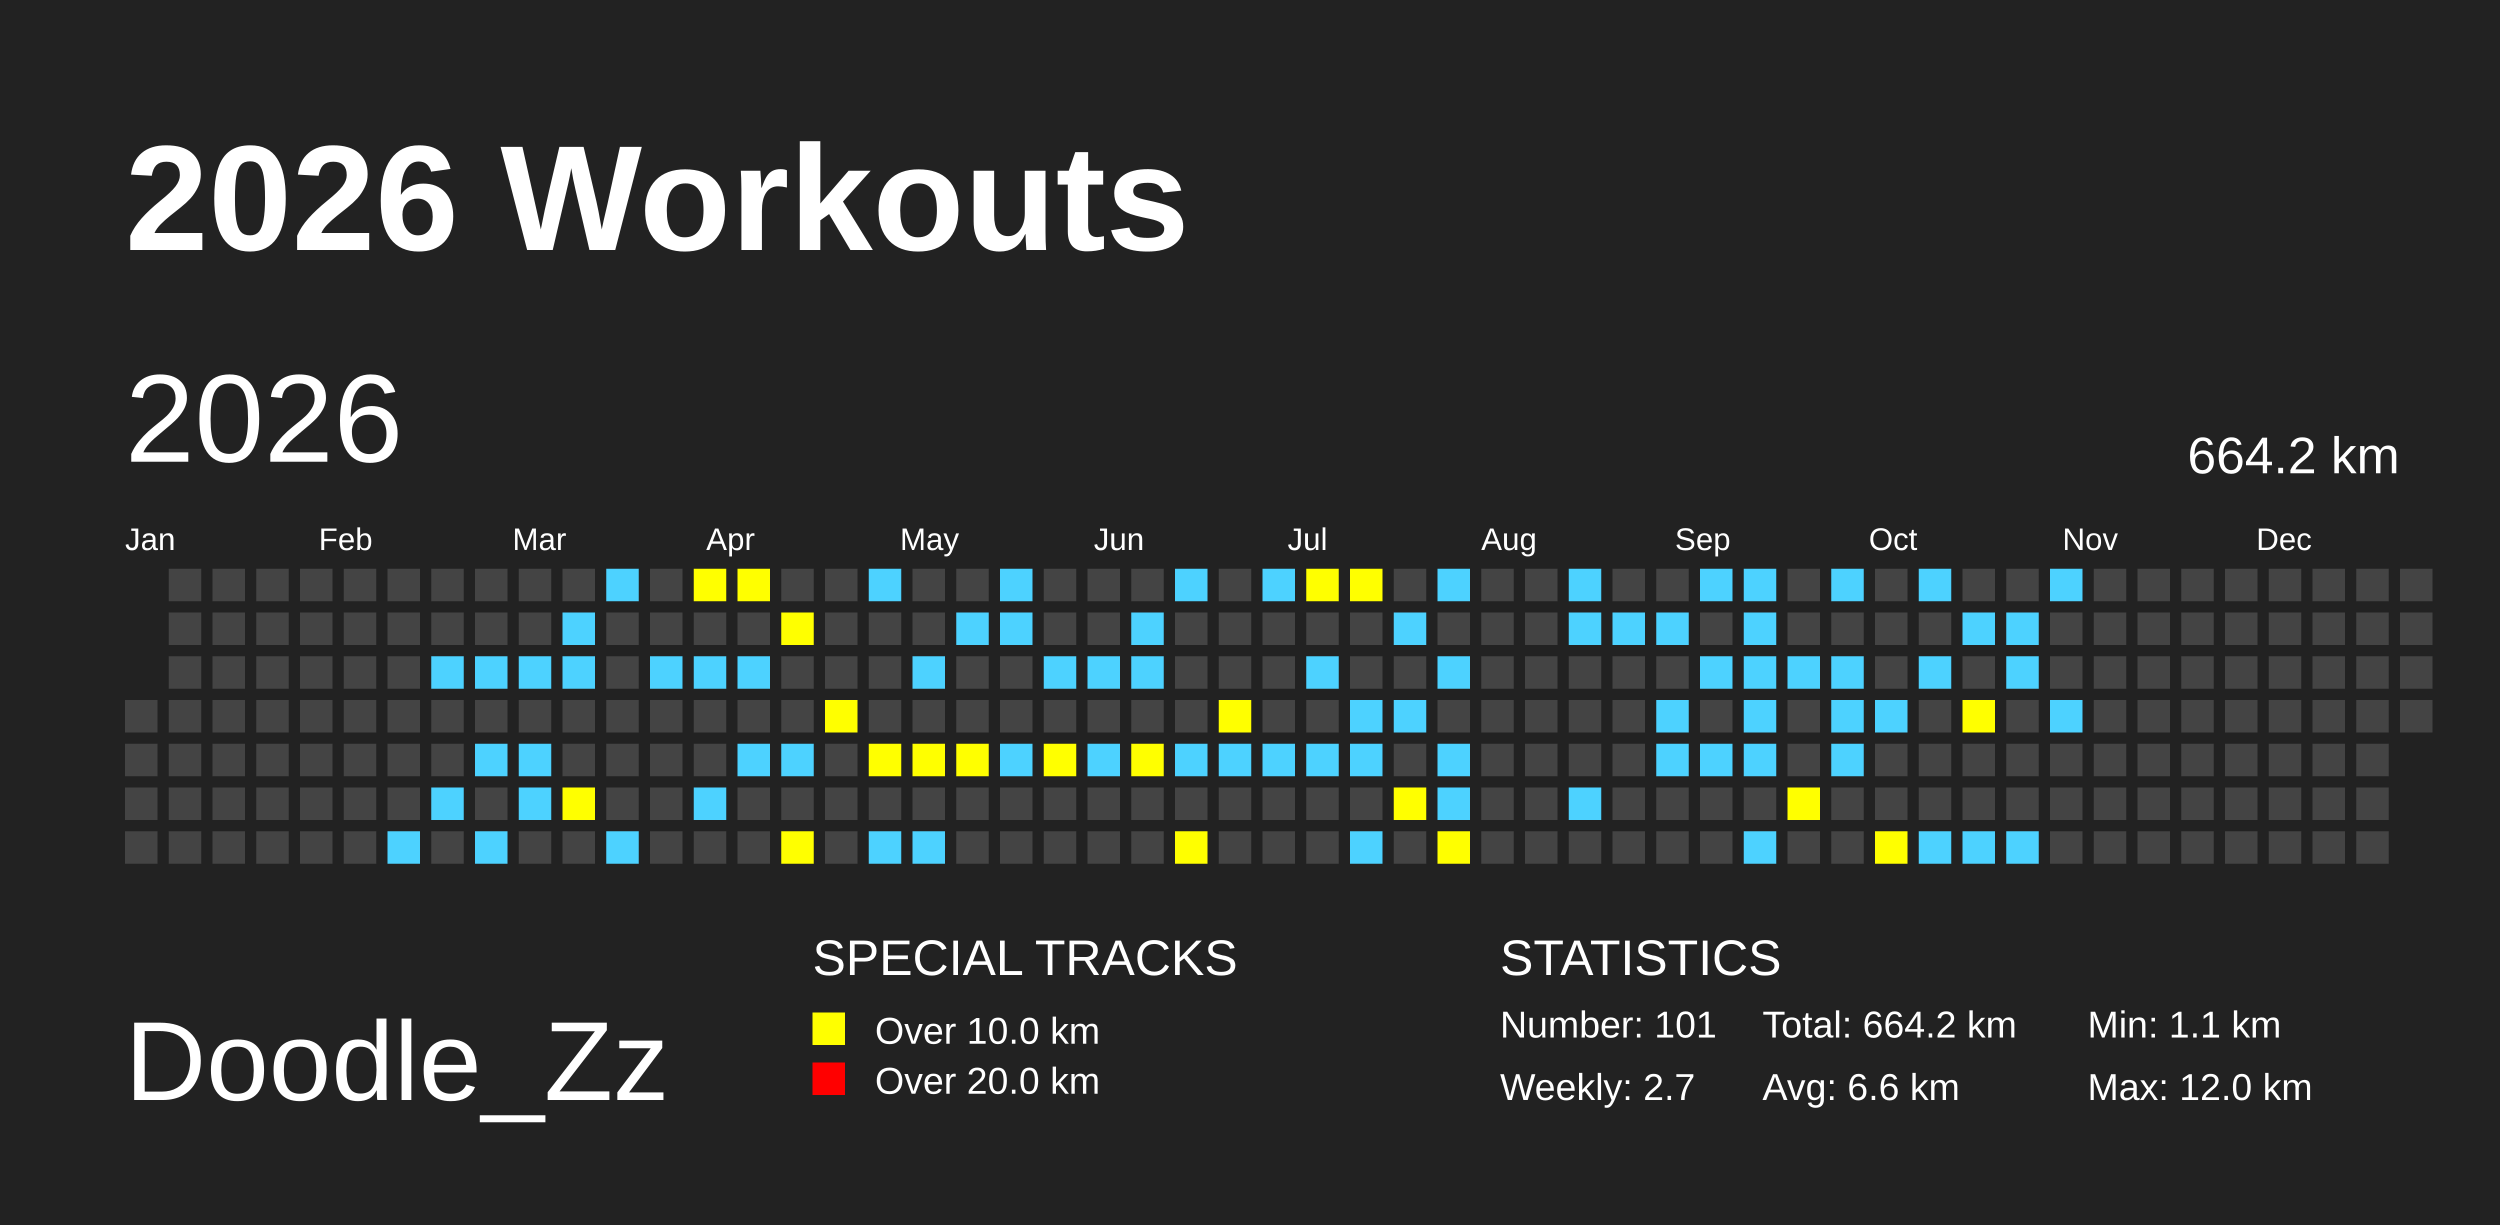
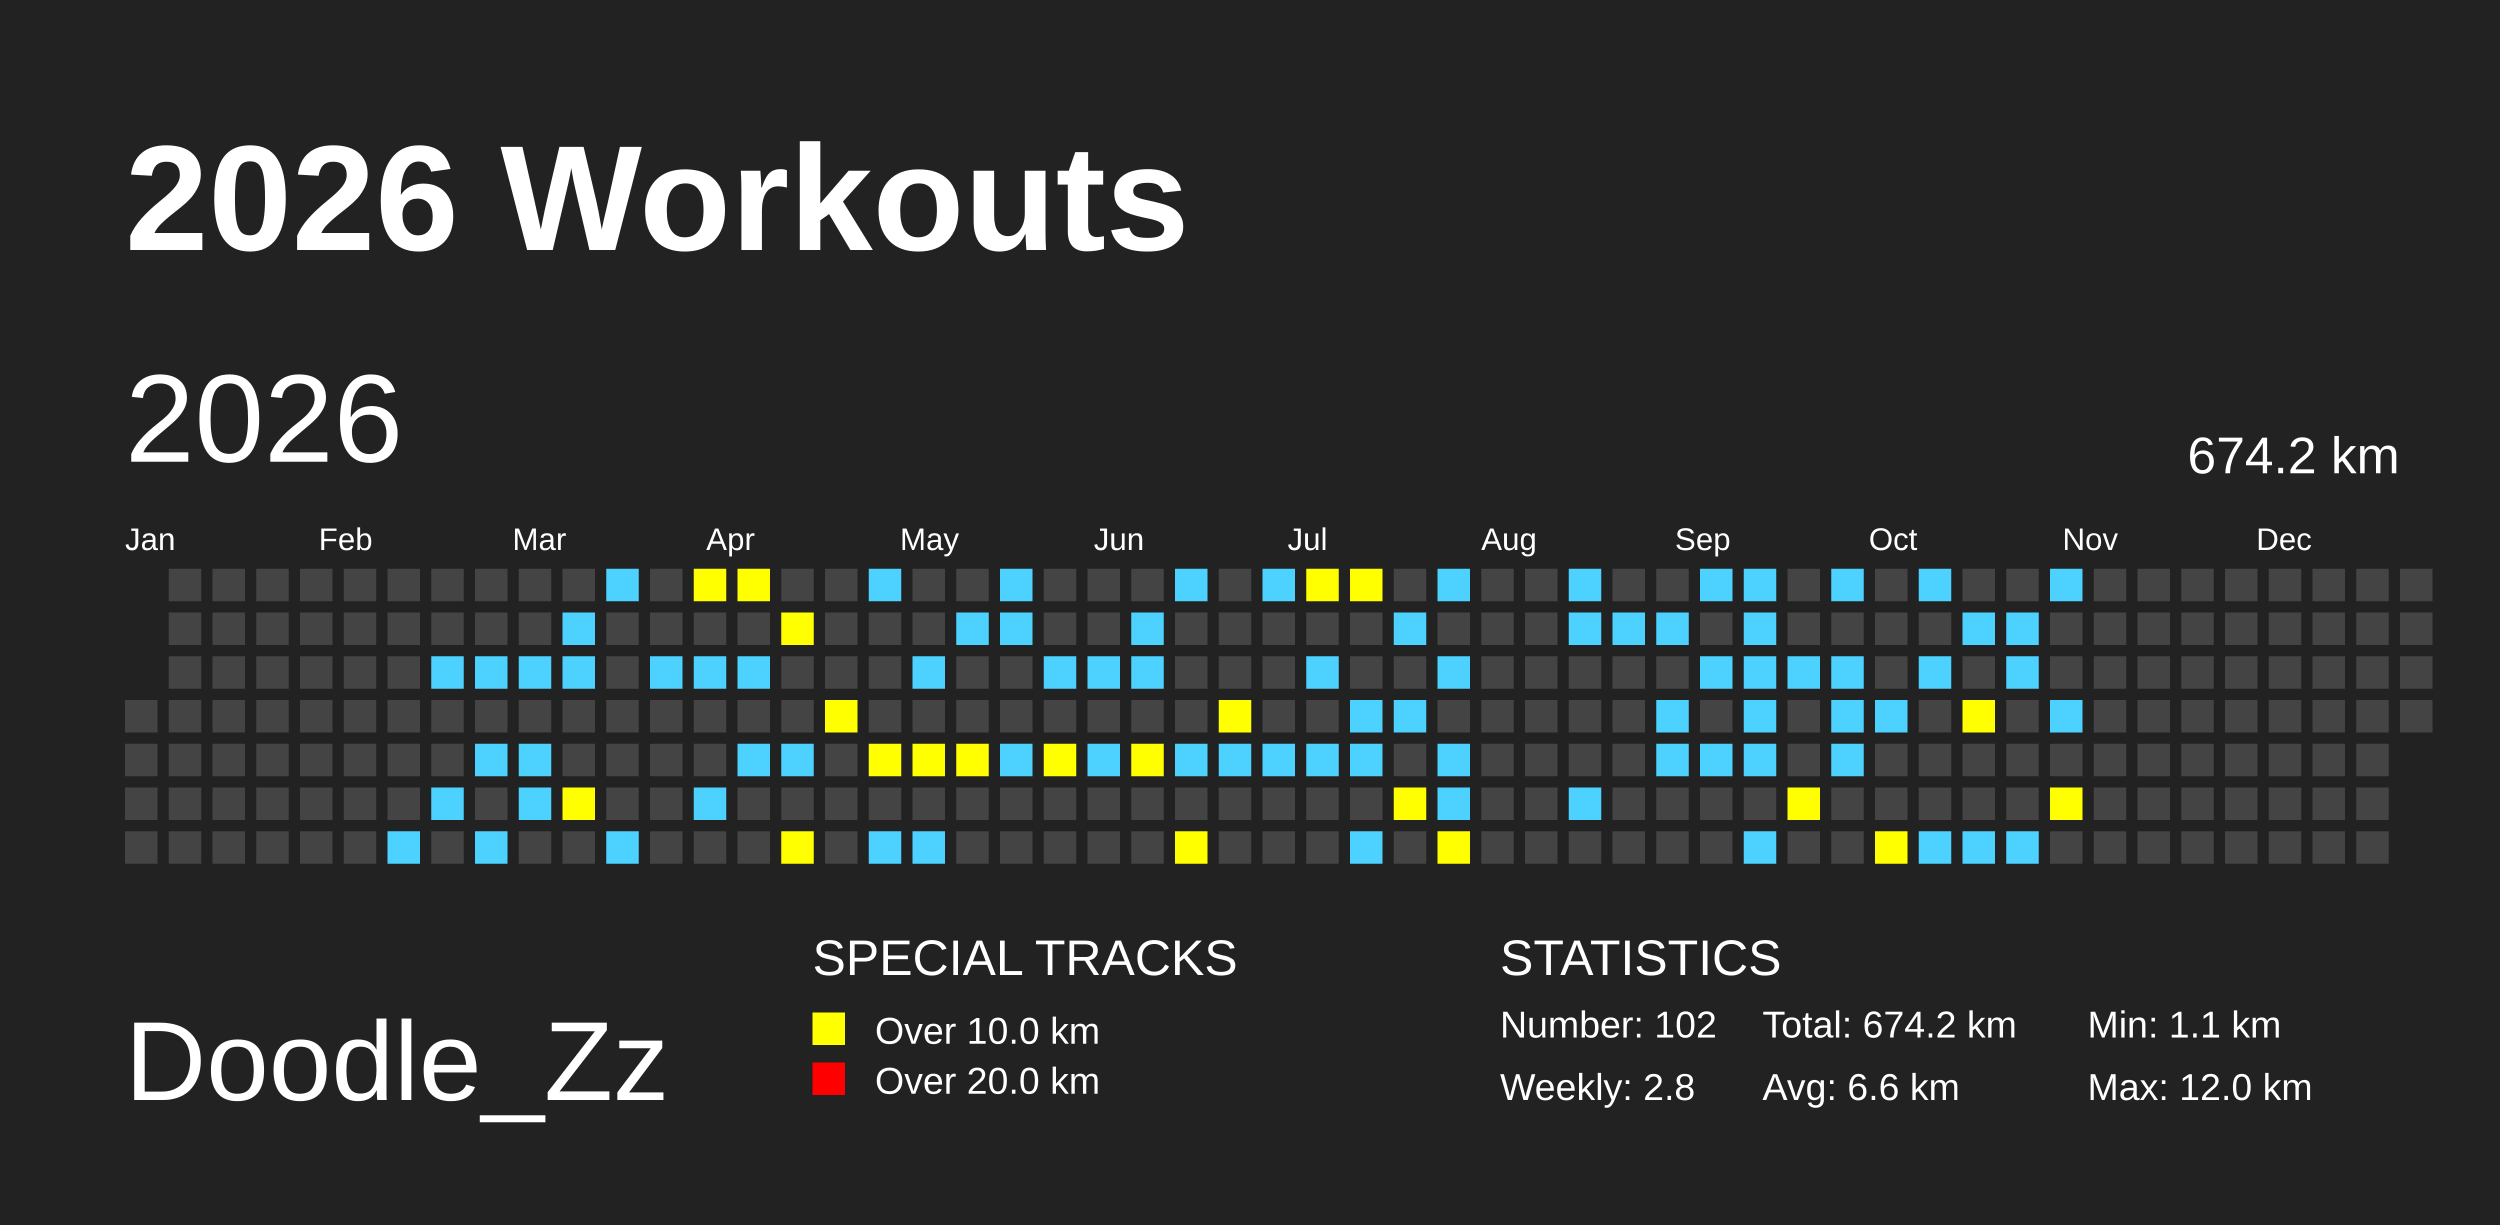
<svg xmlns="http://www.w3.org/2000/svg" baseProfile="full" height="98mm" version="1.1" viewBox="0,0,200,98" width="200mm">
  <defs>
    <pattern height="2" id="indoor-stripe" patternUnits="userSpaceOnUse" width="2">
      <line stroke="white" stroke-opacity="0.45" stroke-width="0.5" x1="0" x2="2" y1="2" y2="0" />
    </pattern>
  </defs>
  <rect fill="#222222" height="98" width="200" x="0" y="0" />
  <text fill="#FFFFFF" style="font-size:12px; font-family:Arial; font-weight:bold;" x="10" y="20">2026 Workouts</text>
  <text fill="#FFFFFF" style="font-size:9px; font-family:Arial" x="10" y="88">Doodle_Zz</text>
  <text fill="#FFFFFF" style="font-size:4px; font-family:Arial" x="65" y="78">SPECIAL TRACKS</text>
  <rect fill="yellow" height="2.6" width="2.6" x="65" y="81" />
  <text fill="#FFFFFF" style="font-size:3px; font-family:Arial" x="70" y="83.5">Over 10.0 km</text>
  <rect fill="red" height="2.6" width="2.6" x="65" y="85" />
  <text fill="#FFFFFF" style="font-size:3px; font-family:Arial" x="70" y="87.5">Over 20.0 km</text>
  <text fill="#FFFFFF" style="font-size:4px; font-family:Arial" x="120" y="78">STATISTICS</text>
-   <text fill="#FFFFFF" style="font-size:3px; font-family:Arial" x="120" y="83">Number: 101</text>
-   <text fill="#FFFFFF" style="font-size:3px; font-family:Arial" x="120" y="88">Weekly: 2.7</text>
-   <text fill="#FFFFFF" style="font-size:3px; font-family:Arial" x="141" y="83">Total: 664.2 km</text>
+   <text fill="#FFFFFF" style="font-size:3px; font-family:Arial" x="120" y="83">Number: 102</text>
+   <text fill="#FFFFFF" style="font-size:3px; font-family:Arial" x="120" y="88">Weekly: 2.8</text>
+   <text fill="#FFFFFF" style="font-size:3px; font-family:Arial" x="141" y="83">Total: 674.2 km</text>
  <text fill="#FFFFFF" style="font-size:3px; font-family:Arial" x="141" y="88">Avg: 6.6 km</text>
  <text fill="#FFFFFF" style="font-size:3px; font-family:Arial" x="167" y="83">Min: 1.1 km</text>
  <text fill="#FFFFFF" style="font-size:3px; font-family:Arial" x="167" y="88">Max: 12.0 km</text>
  <text dominant-baseline="hanging" fill="#FFFFFF" style="font-size:10.0px; font-family:Arial;" x="10" y="30">2026</text>
-   <text dominant-baseline="hanging" fill="#FFFFFF" style="font-size:4.125px; font-family:Arial;" x="175" y="35">664.2 km</text>
+   <text dominant-baseline="hanging" fill="#FFFFFF" style="font-size:4.125px; font-family:Arial;" x="175" y="35">674.2 km</text>
  <text fill="#FFFFFF" style="font-size:2.5px; font-family:Arial" x="10.0" y="44">Jan</text>
  <text fill="#FFFFFF" style="font-size:2.5px; font-family:Arial" x="25.5" y="44">Feb</text>
  <text fill="#FFFFFF" style="font-size:2.5px; font-family:Arial" x="41.0" y="44">Mar</text>
  <text fill="#FFFFFF" style="font-size:2.5px; font-family:Arial" x="56.5" y="44">Apr</text>
  <text fill="#FFFFFF" style="font-size:2.5px; font-family:Arial" x="72.0" y="44">May</text>
  <text fill="#FFFFFF" style="font-size:2.5px; font-family:Arial" x="87.5" y="44">Jun</text>
  <text fill="#FFFFFF" style="font-size:2.5px; font-family:Arial" x="103.0" y="44">Jul</text>
  <text fill="#FFFFFF" style="font-size:2.5px; font-family:Arial" x="118.5" y="44">Aug</text>
  <text fill="#FFFFFF" style="font-size:2.5px; font-family:Arial" x="134.0" y="44">Sep</text>
  <text fill="#FFFFFF" style="font-size:2.5px; font-family:Arial" x="149.5" y="44">Oct</text>
  <text fill="#FFFFFF" style="font-size:2.5px; font-family:Arial" x="165.0" y="44">Nov</text>
  <text fill="#FFFFFF" style="font-size:2.5px; font-family:Arial" x="180.5" y="44">Dec</text>
  <rect fill="#444444" height="2.6" width="2.6" x="10.0" y="56.0" />
  <rect fill="#444444" height="2.6" width="2.6" x="10.0" y="59.5" />
  <rect fill="#444444" height="2.6" width="2.6" x="10.0" y="63.0" />
  <rect fill="#444444" height="2.6" width="2.6" x="10.0" y="66.5" />
  <rect fill="#444444" height="2.6" width="2.6" x="13.5" y="45.5" />
  <rect fill="#444444" height="2.6" width="2.6" x="13.5" y="49.0" />
  <rect fill="#444444" height="2.6" width="2.6" x="13.5" y="52.5" />
  <rect fill="#444444" height="2.6" width="2.6" x="13.5" y="56.0" />
  <rect fill="#444444" height="2.6" width="2.6" x="13.5" y="59.5" />
  <rect fill="#444444" height="2.6" width="2.6" x="13.5" y="63.0" />
  <rect fill="#444444" height="2.6" width="2.6" x="13.5" y="66.5" />
  <rect fill="#444444" height="2.6" width="2.6" x="17.0" y="45.5" />
  <rect fill="#444444" height="2.6" width="2.6" x="17.0" y="49.0" />
  <rect fill="#444444" height="2.6" width="2.6" x="17.0" y="52.5" />
  <rect fill="#444444" height="2.6" width="2.6" x="17.0" y="56.0" />
  <rect fill="#444444" height="2.6" width="2.6" x="17.0" y="59.5" />
  <rect fill="#444444" height="2.6" width="2.6" x="17.0" y="63.0" />
  <rect fill="#444444" height="2.6" width="2.6" x="17.0" y="66.5" />
  <rect fill="#444444" height="2.6" width="2.6" x="20.5" y="45.5" />
  <rect fill="#444444" height="2.6" width="2.6" x="20.5" y="49.0" />
  <rect fill="#444444" height="2.6" width="2.6" x="20.5" y="52.5" />
  <rect fill="#444444" height="2.6" width="2.6" x="20.5" y="56.0" />
  <rect fill="#444444" height="2.6" width="2.6" x="20.5" y="59.5" />
  <rect fill="#444444" height="2.6" width="2.6" x="20.5" y="63.0" />
  <rect fill="#444444" height="2.6" width="2.6" x="20.5" y="66.5" />
  <rect fill="#444444" height="2.6" width="2.6" x="24.0" y="45.5" />
  <rect fill="#444444" height="2.6" width="2.6" x="24.0" y="49.0" />
  <rect fill="#444444" height="2.6" width="2.6" x="24.0" y="52.5" />
  <rect fill="#444444" height="2.6" width="2.6" x="24.0" y="56.0" />
  <rect fill="#444444" height="2.6" width="2.6" x="24.0" y="59.5" />
  <rect fill="#444444" height="2.6" width="2.6" x="24.0" y="63.0" />
  <rect fill="#444444" height="2.6" width="2.6" x="24.0" y="66.5" />
  <rect fill="#444444" height="2.6" width="2.6" x="27.5" y="45.5" />
  <rect fill="#444444" height="2.6" width="2.6" x="27.5" y="49.0" />
  <rect fill="#444444" height="2.6" width="2.6" x="27.5" y="52.5" />
  <rect fill="#444444" height="2.6" width="2.6" x="27.5" y="56.0" />
  <rect fill="#444444" height="2.6" width="2.6" x="27.5" y="59.5" />
  <rect fill="#444444" height="2.6" width="2.6" x="27.5" y="63.0" />
  <rect fill="#444444" height="2.6" width="2.6" x="27.5" y="66.5" />
  <rect fill="#444444" height="2.6" width="2.6" x="31.0" y="45.5" />
  <rect fill="#444444" height="2.6" width="2.6" x="31.0" y="49.0" />
  <rect fill="#444444" height="2.6" width="2.6" x="31.0" y="52.5" />
  <rect fill="#444444" height="2.6" width="2.6" x="31.0" y="56.0" />
  <rect fill="#444444" height="2.6" width="2.6" x="31.0" y="59.5" />
  <rect fill="#444444" height="2.6" width="2.6" x="31.0" y="63.0" />
  <rect fill="#4DD2FF" height="2.6" width="2.6" x="31.0" y="66.5" />
  <rect fill="#444444" height="2.6" width="2.6" x="34.5" y="45.5" />
  <rect fill="#444444" height="2.6" width="2.6" x="34.5" y="49.0" />
  <rect fill="#4DD2FF" height="2.6" width="2.6" x="34.5" y="52.5" />
  <rect fill="#444444" height="2.6" width="2.6" x="34.5" y="56.0" />
  <rect fill="#444444" height="2.6" width="2.6" x="34.5" y="59.5" />
  <rect fill="#4DD2FF" height="2.6" width="2.6" x="34.5" y="63.0" />
  <rect fill="#444444" height="2.6" width="2.6" x="34.5" y="66.5" />
  <rect fill="#444444" height="2.6" width="2.6" x="38.0" y="45.5" />
  <rect fill="#444444" height="2.6" width="2.6" x="38.0" y="49.0" />
  <rect fill="#4DD2FF" height="2.6" width="2.6" x="38.0" y="52.5" />
  <rect fill="#444444" height="2.6" width="2.6" x="38.0" y="56.0" />
  <rect fill="#4DD2FF" height="2.6" width="2.6" x="38.0" y="59.5" />
  <rect fill="#444444" height="2.6" width="2.6" x="38.0" y="63.0" />
  <rect fill="#4DD2FF" height="2.6" width="2.6" x="38.0" y="66.5" />
  <rect fill="#444444" height="2.6" width="2.6" x="41.5" y="45.5" />
  <rect fill="#444444" height="2.6" width="2.6" x="41.5" y="49.0" />
  <rect fill="#4DD2FF" height="2.6" width="2.6" x="41.5" y="52.5" />
  <rect fill="#444444" height="2.6" width="2.6" x="41.5" y="56.0" />
  <rect fill="#4DD2FF" height="2.6" width="2.6" x="41.5" y="59.5" />
  <rect fill="#4DD2FF" height="2.6" width="2.6" x="41.5" y="63.0" />
  <rect fill="#444444" height="2.6" width="2.6" x="41.5" y="66.5" />
  <rect fill="#444444" height="2.6" width="2.6" x="45.0" y="45.5" />
  <rect fill="#4DD2FF" height="2.6" width="2.6" x="45.0" y="49.0" />
  <rect fill="#4DD2FF" height="2.6" width="2.6" x="45.0" y="52.5" />
  <rect fill="#444444" height="2.6" width="2.6" x="45.0" y="56.0" />
  <rect fill="#444444" height="2.6" width="2.6" x="45.0" y="59.5" />
  <rect fill="yellow" height="2.6" width="2.6" x="45.0" y="63.0" />
  <rect fill="#444444" height="2.6" width="2.6" x="45.0" y="66.5" />
  <rect fill="#4DD2FF" height="2.6" width="2.6" x="48.5" y="45.5" />
  <rect fill="#444444" height="2.6" width="2.6" x="48.5" y="49.0" />
  <rect fill="#444444" height="2.6" width="2.6" x="48.5" y="52.5" />
  <rect fill="#444444" height="2.6" width="2.6" x="48.5" y="56.0" />
  <rect fill="#444444" height="2.6" width="2.6" x="48.5" y="59.5" />
  <rect fill="#444444" height="2.6" width="2.6" x="48.5" y="63.0" />
  <rect fill="#4DD2FF" height="2.6" width="2.6" x="48.5" y="66.5" />
  <rect fill="#444444" height="2.6" width="2.6" x="52.0" y="45.5" />
  <rect fill="#444444" height="2.6" width="2.6" x="52.0" y="49.0" />
  <rect fill="#4DD2FF" height="2.6" width="2.6" x="52.0" y="52.5" />
  <rect fill="#444444" height="2.6" width="2.6" x="52.0" y="56.0" />
  <rect fill="#444444" height="2.6" width="2.6" x="52.0" y="59.5" />
  <rect fill="#444444" height="2.6" width="2.6" x="52.0" y="63.0" />
  <rect fill="#444444" height="2.6" width="2.6" x="52.0" y="66.5" />
  <rect fill="yellow" height="2.6" width="2.6" x="55.5" y="45.5" />
  <rect fill="#444444" height="2.6" width="2.6" x="55.5" y="49.0" />
  <rect fill="#4DD2FF" height="2.6" width="2.6" x="55.5" y="52.5" />
  <rect fill="#444444" height="2.6" width="2.6" x="55.5" y="56.0" />
  <rect fill="#444444" height="2.6" width="2.6" x="55.5" y="59.5" />
  <rect fill="#4DD2FF" height="2.6" width="2.6" x="55.5" y="63.0" />
  <rect fill="#444444" height="2.6" width="2.6" x="55.5" y="66.5" />
  <rect fill="yellow" height="2.6" width="2.6" x="59.0" y="45.5" />
  <rect fill="#444444" height="2.6" width="2.6" x="59.0" y="49.0" />
  <rect fill="#4DD2FF" height="2.6" width="2.6" x="59.0" y="52.5" />
  <rect fill="#444444" height="2.6" width="2.6" x="59.0" y="56.0" />
  <rect fill="#4DD2FF" height="2.6" width="2.6" x="59.0" y="59.5" />
  <rect fill="#444444" height="2.6" width="2.6" x="59.0" y="63.0" />
  <rect fill="#444444" height="2.6" width="2.6" x="59.0" y="66.5" />
  <rect fill="#444444" height="2.6" width="2.6" x="62.5" y="45.5" />
  <rect fill="yellow" height="2.6" width="2.6" x="62.5" y="49.0" />
  <rect fill="#444444" height="2.6" width="2.6" x="62.5" y="52.5" />
  <rect fill="#444444" height="2.6" width="2.6" x="62.5" y="56.0" />
  <rect fill="#4DD2FF" height="2.6" width="2.6" x="62.5" y="59.5" />
  <rect fill="#444444" height="2.6" width="2.6" x="62.5" y="63.0" />
  <rect fill="yellow" height="2.6" width="2.6" x="62.5" y="66.5" />
  <rect fill="#444444" height="2.6" width="2.6" x="66.0" y="45.5" />
  <rect fill="#444444" height="2.6" width="2.6" x="66.0" y="49.0" />
  <rect fill="#444444" height="2.6" width="2.6" x="66.0" y="52.5" />
  <rect fill="yellow" height="2.6" width="2.6" x="66.0" y="56.0" />
  <rect fill="#444444" height="2.6" width="2.6" x="66.0" y="59.5" />
  <rect fill="#444444" height="2.6" width="2.6" x="66.0" y="63.0" />
  <rect fill="#444444" height="2.6" width="2.6" x="66.0" y="66.5" />
  <rect fill="#4DD2FF" height="2.6" width="2.6" x="69.5" y="45.5" />
  <rect fill="#444444" height="2.6" width="2.6" x="69.5" y="49.0" />
  <rect fill="#444444" height="2.6" width="2.6" x="69.5" y="52.5" />
  <rect fill="#444444" height="2.6" width="2.6" x="69.5" y="56.0" />
  <rect fill="yellow" height="2.6" width="2.6" x="69.5" y="59.5" />
  <rect fill="#444444" height="2.6" width="2.6" x="69.5" y="63.0" />
  <rect fill="#4DD2FF" height="2.6" width="2.6" x="69.5" y="66.5" />
  <rect fill="#444444" height="2.6" width="2.6" x="73.0" y="45.5" />
  <rect fill="#444444" height="2.6" width="2.6" x="73.0" y="49.0" />
  <rect fill="#4DD2FF" height="2.6" width="2.6" x="73.0" y="52.5" />
  <rect fill="#444444" height="2.6" width="2.6" x="73.0" y="56.0" />
  <rect fill="yellow" height="2.6" width="2.6" x="73.0" y="59.5" />
  <rect fill="#444444" height="2.6" width="2.6" x="73.0" y="63.0" />
  <rect fill="#4DD2FF" height="2.6" width="2.6" x="73.0" y="66.5" />
  <rect fill="#444444" height="2.6" width="2.6" x="76.5" y="45.5" />
  <rect fill="#4DD2FF" height="2.6" width="2.6" x="76.5" y="49.0" />
  <rect fill="#444444" height="2.6" width="2.6" x="76.5" y="52.5" />
  <rect fill="#444444" height="2.6" width="2.6" x="76.5" y="56.0" />
  <rect fill="yellow" height="2.6" width="2.6" x="76.5" y="59.5" />
  <rect fill="#444444" height="2.6" width="2.6" x="76.5" y="63.0" />
  <rect fill="#444444" height="2.6" width="2.6" x="76.5" y="66.5" />
  <rect fill="#4DD2FF" height="2.6" width="2.6" x="80.0" y="45.5" />
  <rect fill="#4DD2FF" height="2.6" width="2.6" x="80.0" y="49.0" />
  <rect fill="#444444" height="2.6" width="2.6" x="80.0" y="52.5" />
  <rect fill="#444444" height="2.6" width="2.6" x="80.0" y="56.0" />
  <rect fill="#4DD2FF" height="2.6" width="2.6" x="80.0" y="59.5" />
  <rect fill="#444444" height="2.6" width="2.6" x="80.0" y="63.0" />
  <rect fill="#444444" height="2.6" width="2.6" x="80.0" y="66.5" />
  <rect fill="#444444" height="2.6" width="2.6" x="83.5" y="45.5" />
  <rect fill="#444444" height="2.6" width="2.6" x="83.5" y="49.0" />
  <rect fill="#4DD2FF" height="2.6" width="2.6" x="83.5" y="52.5" />
  <rect fill="#444444" height="2.6" width="2.6" x="83.5" y="56.0" />
  <rect fill="yellow" height="2.6" width="2.6" x="83.5" y="59.5" />
  <rect fill="#444444" height="2.6" width="2.6" x="83.5" y="63.0" />
  <rect fill="#444444" height="2.6" width="2.6" x="83.5" y="66.5" />
  <rect fill="#444444" height="2.6" width="2.6" x="87.0" y="45.5" />
  <rect fill="#444444" height="2.6" width="2.6" x="87.0" y="49.0" />
  <rect fill="#4DD2FF" height="2.6" width="2.6" x="87.0" y="52.5" />
  <rect fill="#444444" height="2.6" width="2.6" x="87.0" y="56.0" />
  <rect fill="#4DD2FF" height="2.6" width="2.6" x="87.0" y="59.5" />
  <rect fill="#444444" height="2.6" width="2.6" x="87.0" y="63.0" />
  <rect fill="#444444" height="2.6" width="2.6" x="87.0" y="66.5" />
  <rect fill="#444444" height="2.6" width="2.6" x="90.5" y="45.5" />
  <rect fill="#4DD2FF" height="2.6" width="2.6" x="90.5" y="49.0" />
  <rect fill="#4DD2FF" height="2.6" width="2.6" x="90.5" y="52.5" />
  <rect fill="#444444" height="2.6" width="2.6" x="90.5" y="56.0" />
  <rect fill="yellow" height="2.6" width="2.6" x="90.5" y="59.5" />
  <rect fill="#444444" height="2.6" width="2.6" x="90.5" y="63.0" />
  <rect fill="#444444" height="2.6" width="2.6" x="90.5" y="66.5" />
  <rect fill="#4DD2FF" height="2.6" width="2.6" x="94.0" y="45.5" />
  <rect fill="#444444" height="2.6" width="2.6" x="94.0" y="49.0" />
  <rect fill="#444444" height="2.6" width="2.6" x="94.0" y="52.5" />
  <rect fill="#444444" height="2.6" width="2.6" x="94.0" y="56.0" />
  <rect fill="#4DD2FF" height="2.6" width="2.6" x="94.0" y="59.5" />
  <rect fill="#444444" height="2.6" width="2.6" x="94.0" y="63.0" />
  <rect fill="yellow" height="2.6" width="2.6" x="94.0" y="66.5" />
  <rect fill="#444444" height="2.6" width="2.6" x="97.5" y="45.5" />
  <rect fill="#444444" height="2.6" width="2.6" x="97.5" y="49.0" />
  <rect fill="#444444" height="2.6" width="2.6" x="97.5" y="52.5" />
  <rect fill="yellow" height="2.6" width="2.6" x="97.5" y="56.0" />
  <rect fill="#4DD2FF" height="2.6" width="2.6" x="97.5" y="59.5" />
  <rect fill="#444444" height="2.6" width="2.6" x="97.5" y="63.0" />
  <rect fill="#444444" height="2.6" width="2.6" x="97.5" y="66.5" />
  <rect fill="#4DD2FF" height="2.6" width="2.6" x="101.0" y="45.5" />
  <rect fill="#444444" height="2.6" width="2.6" x="101.0" y="49.0" />
  <rect fill="#444444" height="2.6" width="2.6" x="101.0" y="52.5" />
  <rect fill="#444444" height="2.6" width="2.6" x="101.0" y="56.0" />
  <rect fill="#4DD2FF" height="2.6" width="2.6" x="101.0" y="59.5" />
  <rect fill="#444444" height="2.6" width="2.6" x="101.0" y="63.0" />
  <rect fill="#444444" height="2.6" width="2.6" x="101.0" y="66.5" />
  <rect fill="yellow" height="2.6" width="2.6" x="104.5" y="45.5" />
  <rect fill="#444444" height="2.6" width="2.6" x="104.5" y="49.0" />
  <rect fill="#4DD2FF" height="2.6" width="2.6" x="104.5" y="52.5" />
  <rect fill="#444444" height="2.6" width="2.6" x="104.5" y="56.0" />
  <rect fill="#4DD2FF" height="2.6" width="2.6" x="104.5" y="59.5" />
  <rect fill="#444444" height="2.6" width="2.6" x="104.5" y="63.0" />
  <rect fill="#444444" height="2.6" width="2.6" x="104.5" y="66.5" />
  <rect fill="yellow" height="2.6" width="2.6" x="108.0" y="45.5" />
  <rect fill="#444444" height="2.6" width="2.6" x="108.0" y="49.0" />
  <rect fill="#444444" height="2.6" width="2.6" x="108.0" y="52.5" />
  <rect fill="#4DD2FF" height="2.6" width="2.6" x="108.0" y="56.0" />
  <rect fill="#4DD2FF" height="2.6" width="2.6" x="108.0" y="59.5" />
  <rect fill="#444444" height="2.6" width="2.6" x="108.0" y="63.0" />
  <rect fill="#4DD2FF" height="2.6" width="2.6" x="108.0" y="66.5" />
  <rect fill="#444444" height="2.6" width="2.6" x="111.5" y="45.5" />
  <rect fill="#4DD2FF" height="2.6" width="2.6" x="111.5" y="49.0" />
  <rect fill="#444444" height="2.6" width="2.6" x="111.5" y="52.5" />
  <rect fill="#4DD2FF" height="2.6" width="2.6" x="111.5" y="56.0" />
  <rect fill="#444444" height="2.6" width="2.6" x="111.5" y="59.5" />
  <rect fill="yellow" height="2.6" width="2.6" x="111.5" y="63.0" />
  <rect fill="#444444" height="2.6" width="2.6" x="111.5" y="66.5" />
  <rect fill="#4DD2FF" height="2.6" width="2.6" x="115.0" y="45.5" />
  <rect fill="#444444" height="2.6" width="2.6" x="115.0" y="49.0" />
  <rect fill="#4DD2FF" height="2.6" width="2.6" x="115.0" y="52.5" />
  <rect fill="#444444" height="2.6" width="2.6" x="115.0" y="56.0" />
  <rect fill="#4DD2FF" height="2.6" width="2.6" x="115.0" y="59.5" />
  <rect fill="#4DD2FF" height="2.6" width="2.6" x="115.0" y="63.0" />
  <rect fill="yellow" height="2.6" width="2.6" x="115.0" y="66.5" />
  <rect fill="#444444" height="2.6" width="2.6" x="118.5" y="45.5" />
  <rect fill="#444444" height="2.6" width="2.6" x="118.5" y="49.0" />
  <rect fill="#444444" height="2.6" width="2.6" x="118.5" y="52.5" />
  <rect fill="#444444" height="2.6" width="2.6" x="118.5" y="56.0" />
  <rect fill="#444444" height="2.6" width="2.6" x="118.5" y="59.5" />
  <rect fill="#444444" height="2.6" width="2.6" x="118.5" y="63.0" />
  <rect fill="#444444" height="2.6" width="2.6" x="118.5" y="66.5" />
  <rect fill="#444444" height="2.6" width="2.6" x="122.0" y="45.5" />
  <rect fill="#444444" height="2.6" width="2.6" x="122.0" y="49.0" />
  <rect fill="#444444" height="2.6" width="2.6" x="122.0" y="52.5" />
  <rect fill="#444444" height="2.6" width="2.6" x="122.0" y="56.0" />
  <rect fill="#444444" height="2.6" width="2.6" x="122.0" y="59.5" />
  <rect fill="#444444" height="2.6" width="2.6" x="122.0" y="63.0" />
  <rect fill="#444444" height="2.6" width="2.6" x="122.0" y="66.5" />
  <rect fill="#4DD2FF" height="2.6" width="2.6" x="125.5" y="45.5" />
  <rect fill="#4DD2FF" height="2.6" width="2.6" x="125.5" y="49.0" />
  <rect fill="#444444" height="2.6" width="2.6" x="125.5" y="52.5" />
  <rect fill="#444444" height="2.6" width="2.6" x="125.5" y="56.0" />
  <rect fill="#444444" height="2.6" width="2.6" x="125.5" y="59.5" />
  <rect fill="#4DD2FF" height="2.6" width="2.6" x="125.5" y="63.0" />
  <rect fill="#444444" height="2.6" width="2.6" x="125.5" y="66.5" />
  <rect fill="#444444" height="2.6" width="2.6" x="129.0" y="45.5" />
  <rect fill="#4DD2FF" height="2.6" width="2.6" x="129.0" y="49.0" />
  <rect fill="#444444" height="2.6" width="2.6" x="129.0" y="52.5" />
  <rect fill="#444444" height="2.6" width="2.6" x="129.0" y="56.0" />
  <rect fill="#444444" height="2.6" width="2.6" x="129.0" y="59.5" />
  <rect fill="#444444" height="2.6" width="2.6" x="129.0" y="63.0" />
  <rect fill="#444444" height="2.6" width="2.6" x="129.0" y="66.5" />
  <rect fill="#444444" height="2.6" width="2.6" x="132.5" y="45.5" />
  <rect fill="#4DD2FF" height="2.6" width="2.6" x="132.5" y="49.0" />
  <rect fill="#444444" height="2.6" width="2.6" x="132.5" y="52.5" />
  <rect fill="#4DD2FF" height="2.6" width="2.6" x="132.5" y="56.0" />
  <rect fill="#4DD2FF" height="2.6" width="2.6" x="132.5" y="59.5" />
  <rect fill="#444444" height="2.6" width="2.6" x="132.5" y="63.0" />
  <rect fill="#444444" height="2.6" width="2.6" x="132.5" y="66.5" />
  <rect fill="#4DD2FF" height="2.6" width="2.6" x="136.0" y="45.5" />
  <rect fill="#444444" height="2.6" width="2.6" x="136.0" y="49.0" />
  <rect fill="#4DD2FF" height="2.6" width="2.6" x="136.0" y="52.5" />
  <rect fill="#444444" height="2.6" width="2.6" x="136.0" y="56.0" />
  <rect fill="#4DD2FF" height="2.6" width="2.6" x="136.0" y="59.5" />
  <rect fill="#444444" height="2.6" width="2.6" x="136.0" y="63.0" />
  <rect fill="#444444" height="2.6" width="2.6" x="136.0" y="66.5" />
  <rect fill="#4DD2FF" height="2.6" width="2.6" x="139.5" y="45.5" />
  <rect fill="#4DD2FF" height="2.6" width="2.6" x="139.5" y="49.0" />
  <rect fill="#4DD2FF" height="2.6" width="2.6" x="139.5" y="52.5" />
  <rect fill="#4DD2FF" height="2.6" width="2.6" x="139.5" y="56.0" />
  <rect fill="#4DD2FF" height="2.6" width="2.6" x="139.5" y="59.5" />
  <rect fill="#444444" height="2.6" width="2.6" x="139.5" y="63.0" />
  <rect fill="#4DD2FF" height="2.6" width="2.6" x="139.5" y="66.5" />
  <rect fill="#444444" height="2.6" width="2.6" x="143.0" y="45.5" />
  <rect fill="#444444" height="2.6" width="2.6" x="143.0" y="49.0" />
  <rect fill="#4DD2FF" height="2.6" width="2.6" x="143.0" y="52.5" />
  <rect fill="#444444" height="2.6" width="2.6" x="143.0" y="56.0" />
  <rect fill="#444444" height="2.6" width="2.6" x="143.0" y="59.5" />
  <rect fill="yellow" height="2.6" width="2.6" x="143.0" y="63.0" />
  <rect fill="#444444" height="2.6" width="2.6" x="143.0" y="66.5" />
  <rect fill="#4DD2FF" height="2.6" width="2.6" x="146.5" y="45.5" />
  <rect fill="#444444" height="2.6" width="2.6" x="146.5" y="49.0" />
  <rect fill="#4DD2FF" height="2.6" width="2.6" x="146.5" y="52.5" />
  <rect fill="#4DD2FF" height="2.6" width="2.6" x="146.5" y="56.0" />
  <rect fill="#4DD2FF" height="2.6" width="2.6" x="146.5" y="59.5" />
  <rect fill="#444444" height="2.6" width="2.6" x="146.5" y="63.0" />
  <rect fill="#444444" height="2.6" width="2.6" x="146.5" y="66.5" />
  <rect fill="#444444" height="2.6" width="2.6" x="150.0" y="45.5" />
  <rect fill="#444444" height="2.6" width="2.6" x="150.0" y="49.0" />
  <rect fill="#444444" height="2.6" width="2.6" x="150.0" y="52.5" />
  <rect fill="#4DD2FF" height="2.6" width="2.6" x="150.0" y="56.0" />
  <rect fill="#444444" height="2.6" width="2.6" x="150.0" y="59.5" />
  <rect fill="#444444" height="2.6" width="2.6" x="150.0" y="63.0" />
  <rect fill="yellow" height="2.6" width="2.6" x="150.0" y="66.5" />
  <rect fill="#4DD2FF" height="2.6" width="2.6" x="153.5" y="45.5" />
  <rect fill="#444444" height="2.6" width="2.6" x="153.5" y="49.0" />
  <rect fill="#4DD2FF" height="2.6" width="2.6" x="153.5" y="52.5" />
  <rect fill="#444444" height="2.6" width="2.6" x="153.5" y="56.0" />
  <rect fill="#444444" height="2.6" width="2.6" x="153.5" y="59.5" />
  <rect fill="#444444" height="2.6" width="2.6" x="153.5" y="63.0" />
  <rect fill="#4DD2FF" height="2.6" width="2.6" x="153.5" y="66.5" />
  <rect fill="#444444" height="2.6" width="2.6" x="157.0" y="45.5" />
  <rect fill="#4DD2FF" height="2.6" width="2.6" x="157.0" y="49.0" />
  <rect fill="#444444" height="2.6" width="2.6" x="157.0" y="52.5" />
  <rect fill="yellow" height="2.6" width="2.6" x="157.0" y="56.0" />
  <rect fill="#444444" height="2.6" width="2.6" x="157.0" y="59.5" />
  <rect fill="#444444" height="2.6" width="2.6" x="157.0" y="63.0" />
  <rect fill="#4DD2FF" height="2.6" width="2.6" x="157.0" y="66.5" />
  <rect fill="#444444" height="2.6" width="2.6" x="160.5" y="45.5" />
  <rect fill="#4DD2FF" height="2.6" width="2.6" x="160.5" y="49.0" />
  <rect fill="#4DD2FF" height="2.6" width="2.6" x="160.5" y="52.5" />
  <rect fill="#444444" height="2.6" width="2.6" x="160.5" y="56.0" />
  <rect fill="#444444" height="2.6" width="2.6" x="160.5" y="59.5" />
  <rect fill="#444444" height="2.6" width="2.6" x="160.5" y="63.0" />
  <rect fill="#4DD2FF" height="2.6" width="2.6" x="160.5" y="66.5" />
  <rect fill="#4DD2FF" height="2.6" width="2.6" x="164.0" y="45.5" />
  <rect fill="#444444" height="2.6" width="2.6" x="164.0" y="49.0" />
  <rect fill="#444444" height="2.6" width="2.6" x="164.0" y="52.5" />
  <rect fill="#4DD2FF" height="2.6" width="2.6" x="164.0" y="56.0" />
  <rect fill="#444444" height="2.6" width="2.6" x="164.0" y="59.5" />
-   <rect fill="#444444" height="2.6" width="2.6" x="164.0" y="63.0" />
+   <rect fill="yellow" height="2.6" width="2.6" x="164.0" y="63.0" />
  <rect fill="#444444" height="2.6" width="2.6" x="164.0" y="66.5" />
  <rect fill="#444444" height="2.6" width="2.6" x="167.5" y="45.5" />
  <rect fill="#444444" height="2.6" width="2.6" x="167.5" y="49.0" />
  <rect fill="#444444" height="2.6" width="2.6" x="167.5" y="52.5" />
  <rect fill="#444444" height="2.6" width="2.6" x="167.5" y="56.0" />
  <rect fill="#444444" height="2.6" width="2.6" x="167.5" y="59.5" />
  <rect fill="#444444" height="2.6" width="2.6" x="167.5" y="63.0" />
  <rect fill="#444444" height="2.6" width="2.6" x="167.5" y="66.5" />
  <rect fill="#444444" height="2.6" width="2.6" x="171.0" y="45.5" />
  <rect fill="#444444" height="2.6" width="2.6" x="171.0" y="49.0" />
  <rect fill="#444444" height="2.6" width="2.6" x="171.0" y="52.5" />
  <rect fill="#444444" height="2.6" width="2.6" x="171.0" y="56.0" />
  <rect fill="#444444" height="2.6" width="2.6" x="171.0" y="59.5" />
  <rect fill="#444444" height="2.6" width="2.6" x="171.0" y="63.0" />
  <rect fill="#444444" height="2.6" width="2.6" x="171.0" y="66.5" />
  <rect fill="#444444" height="2.6" width="2.6" x="174.5" y="45.5" />
  <rect fill="#444444" height="2.6" width="2.6" x="174.5" y="49.0" />
  <rect fill="#444444" height="2.6" width="2.6" x="174.5" y="52.5" />
  <rect fill="#444444" height="2.6" width="2.6" x="174.5" y="56.0" />
  <rect fill="#444444" height="2.6" width="2.6" x="174.5" y="59.5" />
  <rect fill="#444444" height="2.6" width="2.6" x="174.5" y="63.0" />
  <rect fill="#444444" height="2.6" width="2.6" x="174.5" y="66.5" />
  <rect fill="#444444" height="2.6" width="2.6" x="178.0" y="45.5" />
  <rect fill="#444444" height="2.6" width="2.6" x="178.0" y="49.0" />
  <rect fill="#444444" height="2.6" width="2.6" x="178.0" y="52.5" />
  <rect fill="#444444" height="2.6" width="2.6" x="178.0" y="56.0" />
  <rect fill="#444444" height="2.6" width="2.6" x="178.0" y="59.5" />
  <rect fill="#444444" height="2.6" width="2.6" x="178.0" y="63.0" />
  <rect fill="#444444" height="2.6" width="2.6" x="178.0" y="66.5" />
  <rect fill="#444444" height="2.6" width="2.6" x="181.5" y="45.5" />
  <rect fill="#444444" height="2.6" width="2.6" x="181.5" y="49.0" />
  <rect fill="#444444" height="2.6" width="2.6" x="181.5" y="52.5" />
  <rect fill="#444444" height="2.6" width="2.6" x="181.5" y="56.0" />
  <rect fill="#444444" height="2.6" width="2.6" x="181.5" y="59.5" />
  <rect fill="#444444" height="2.6" width="2.6" x="181.5" y="63.0" />
  <rect fill="#444444" height="2.6" width="2.6" x="181.5" y="66.5" />
  <rect fill="#444444" height="2.6" width="2.6" x="185.0" y="45.5" />
  <rect fill="#444444" height="2.6" width="2.6" x="185.0" y="49.0" />
  <rect fill="#444444" height="2.6" width="2.6" x="185.0" y="52.5" />
  <rect fill="#444444" height="2.6" width="2.6" x="185.0" y="56.0" />
  <rect fill="#444444" height="2.6" width="2.6" x="185.0" y="59.5" />
  <rect fill="#444444" height="2.6" width="2.6" x="185.0" y="63.0" />
  <rect fill="#444444" height="2.6" width="2.6" x="185.0" y="66.5" />
  <rect fill="#444444" height="2.6" width="2.6" x="188.5" y="45.5" />
  <rect fill="#444444" height="2.6" width="2.6" x="188.5" y="49.0" />
  <rect fill="#444444" height="2.6" width="2.6" x="188.5" y="52.5" />
  <rect fill="#444444" height="2.6" width="2.6" x="188.5" y="56.0" />
  <rect fill="#444444" height="2.6" width="2.6" x="188.5" y="59.5" />
  <rect fill="#444444" height="2.6" width="2.6" x="188.5" y="63.0" />
  <rect fill="#444444" height="2.6" width="2.6" x="188.5" y="66.5" />
  <rect fill="#444444" height="2.6" width="2.6" x="192.0" y="45.5" />
  <rect fill="#444444" height="2.6" width="2.6" x="192.0" y="49.0" />
  <rect fill="#444444" height="2.6" width="2.6" x="192.0" y="52.5" />
  <rect fill="#444444" height="2.6" width="2.6" x="192.0" y="56.0" />
</svg>
